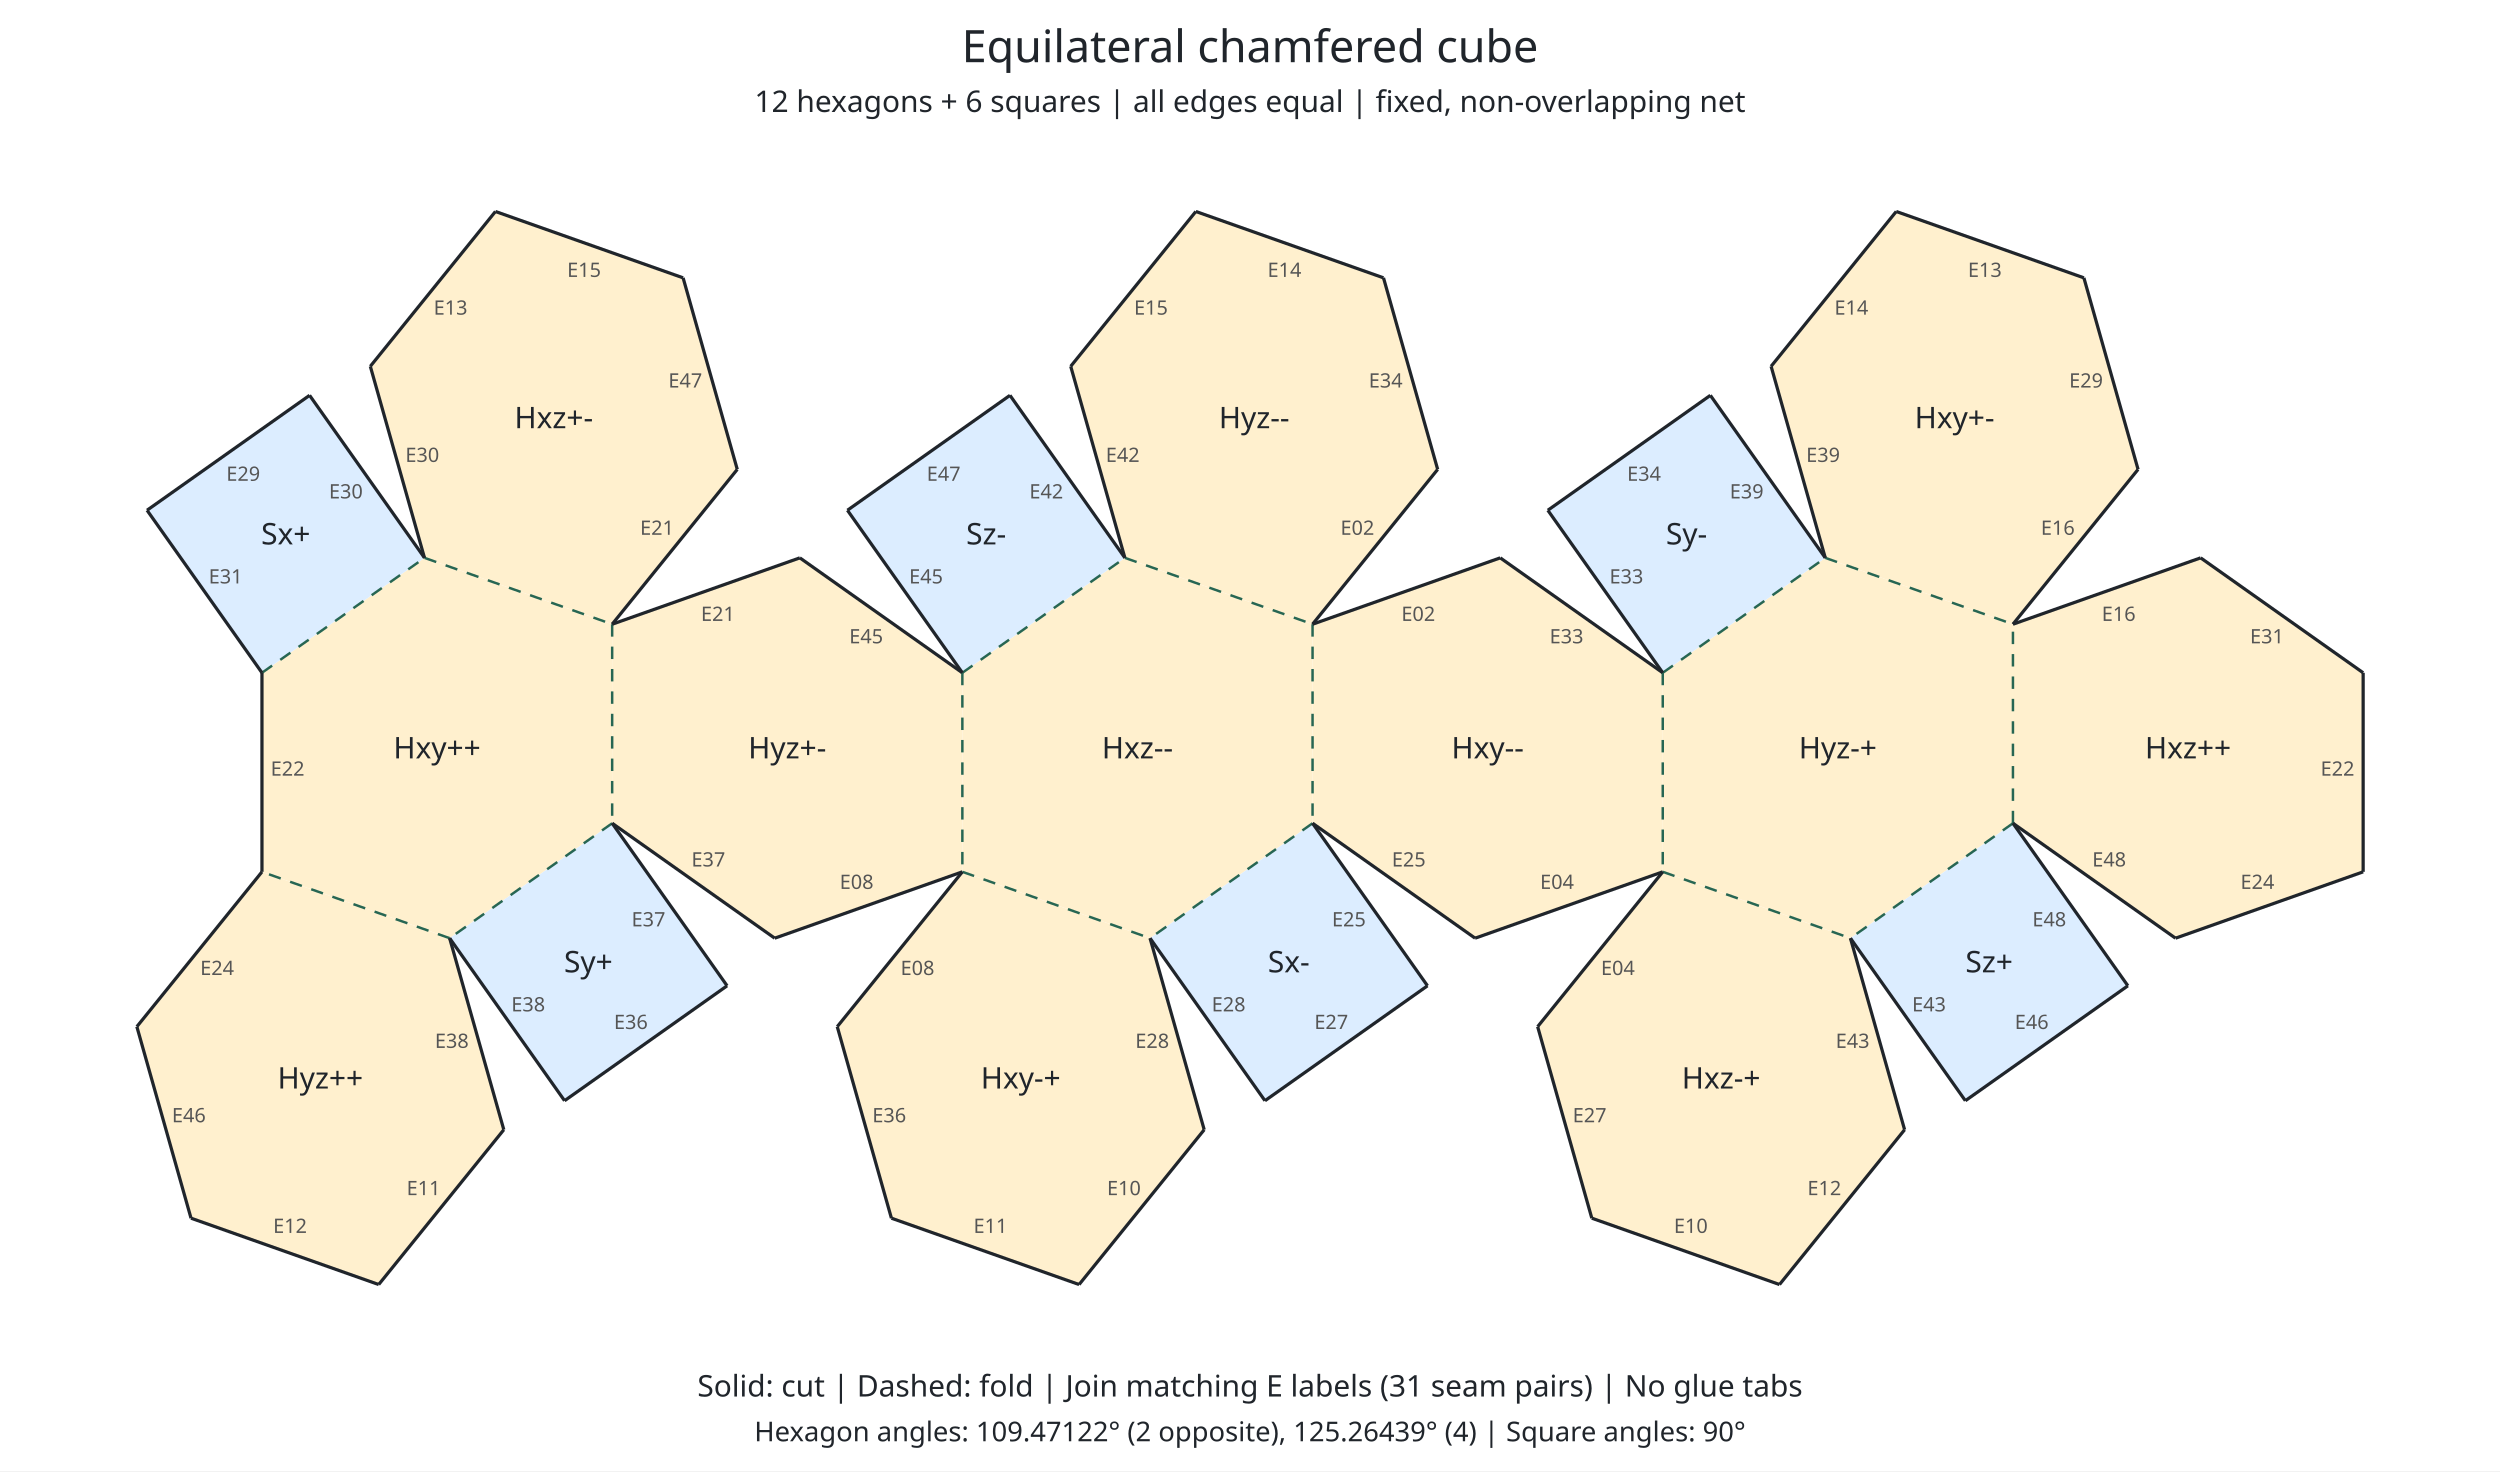
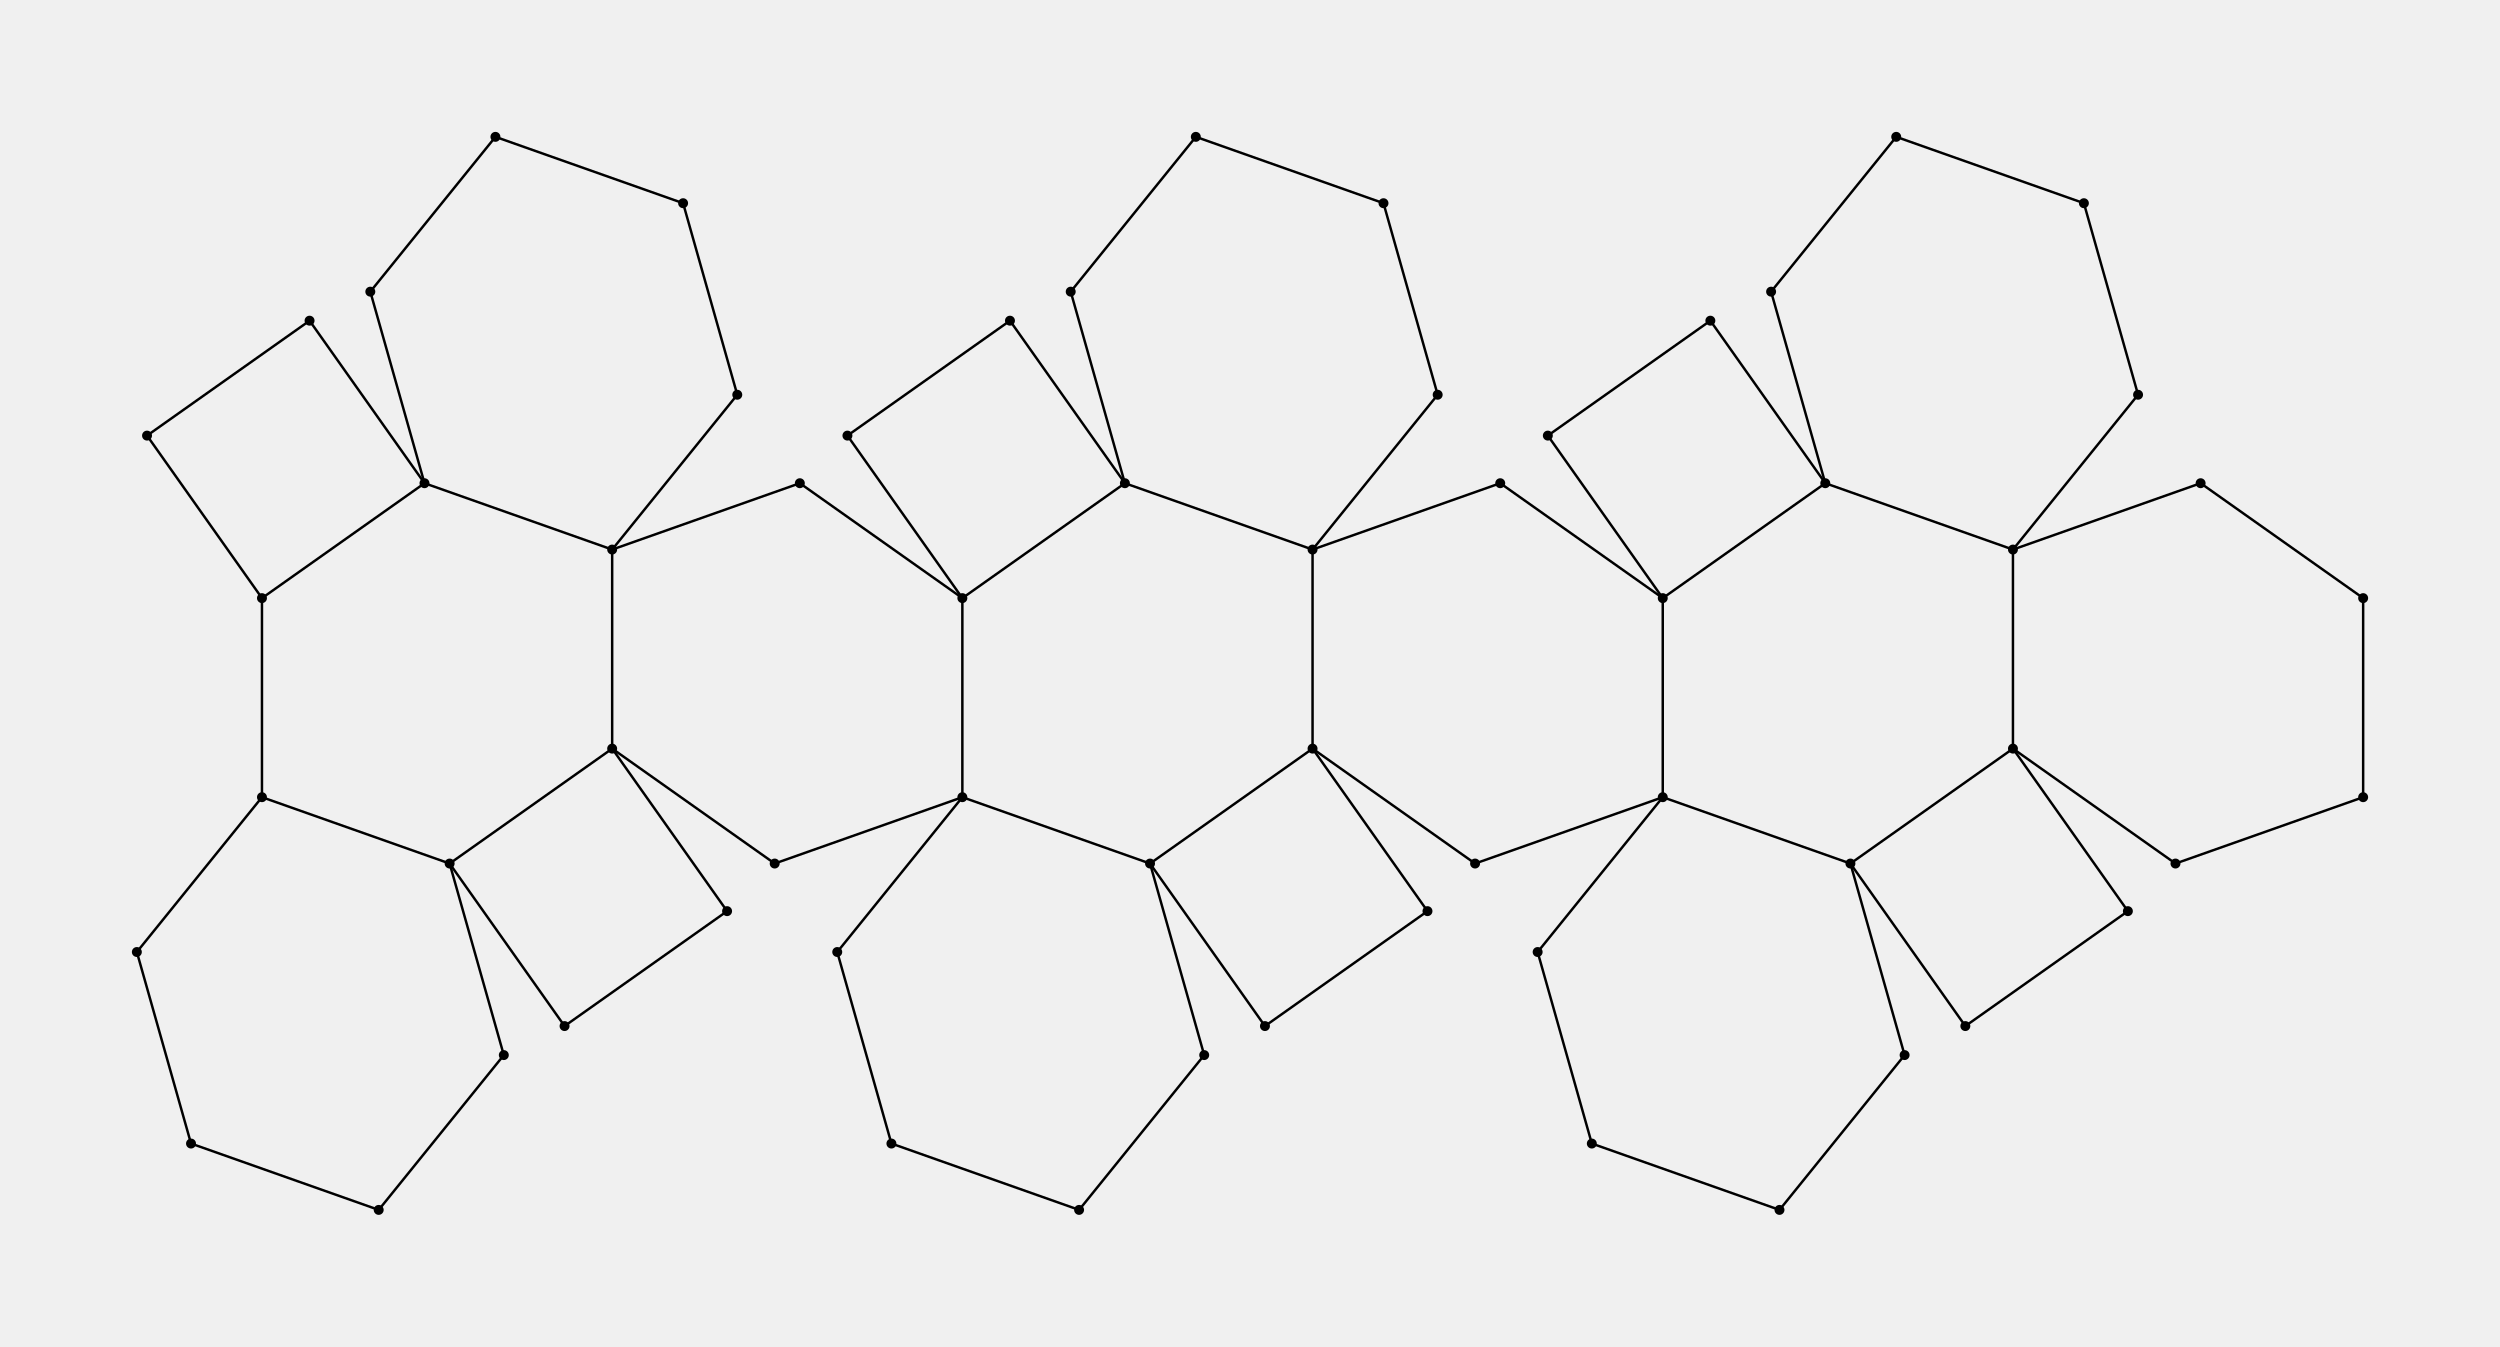
- <svg xmlns="http://www.w3.org/2000/svg" width="1004.75" height="591.259" viewBox="0 0 1004.75 591.259" role="img" aria-labelledby="title description">
-   <style>
-     .hexagon { fill: #fff0ce; } .square { fill: #dcedff; }
-     .cut { stroke: #20252b; stroke-width: 1.3; }
-     .fold { stroke: #276653; stroke-width: 1; stroke-dasharray: 5 4; }
-     text { font-family: sans-serif; text-anchor: middle; fill: #20252b; }
-     .face-label { font-size: 12px; } .seam-label { font-size: 8px; fill: #555; }
-   </style>
-   <rect width="1004.75" height="591.259" fill="white" />
-   <text x="502.375" y="25" font-size="18">Equilateral chamfered cube</text>
-   <text x="502.375" y="45" font-size="12">12 hexagons + 6 squares | all edges equal | fixed, non-overlapping net</text>
-   <g id="faces">
-     <polygon id="Hxy++" class="hexagon" points="105.283,270.39 170.603,224.202 246.028,250.869 246.028,330.869 180.708,377.057 105.283,350.39" />
-     <polygon id="Hyz+-" class="hexagon" points="321.452,224.202 386.772,270.39 386.772,350.39 311.347,377.057 246.028,330.869 246.028,250.869" />
-     <polygon id="Hxz--" class="hexagon" points="386.772,270.39 452.092,224.202 527.516,250.869 527.516,330.869 462.197,377.057 386.772,350.39" />
-     <polygon id="Hxy--" class="hexagon" points="592.836,377.057 527.516,330.869 527.516,250.869 602.941,224.202 668.261,270.39 668.261,350.39" />
-     <polygon id="Hyz-+" class="hexagon" points="809.005,330.869 743.686,377.057 668.261,350.39 668.261,270.39 733.581,224.202 809.005,250.869" />
-     <polygon id="Hxz++" class="hexagon" points="874.325,377.057 809.005,330.869 809.005,250.869 884.43,224.202 949.75,270.39 949.75,350.39" />
-     <polygon id="Sx+" class="square" points="59.095,205.071 124.415,158.883 170.603,224.202 105.283,270.39" />
-     <polygon id="Hxz+-" class="hexagon" points="170.603,224.202 148.83,147.222 199.113,85 274.538,111.667 296.311,188.647 246.028,250.869" />
-     <polygon id="Hyz++" class="hexagon" points="180.708,377.057 202.481,454.037 152.198,516.259 76.773,489.593 55,412.613 105.283,350.39" />
-     <polygon id="Sy+" class="square" points="246.028,330.869 292.216,396.189 226.896,442.377 180.708,377.057" />
-     <polygon id="Sz-" class="square" points="405.904,158.883 452.092,224.202 386.772,270.39 340.584,205.071" />
-     <polygon id="Hyz--" class="hexagon" points="556.026,111.667 577.8,188.647 527.516,250.869 452.092,224.202 430.319,147.222 480.602,85" />
-     <polygon id="Hxy-+" class="hexagon" points="358.262,489.593 336.489,412.613 386.772,350.39 462.197,377.057 483.97,454.037 433.687,516.259" />
-     <polygon id="Sx-" class="square" points="462.197,377.057 527.516,330.869 573.705,396.189 508.385,442.377" />
-     <polygon id="Sy-" class="square" points="668.261,270.39 622.073,205.071 687.393,158.883 733.581,224.202" />
-     <polygon id="Hxy+-" class="hexagon" points="733.581,224.202 711.807,147.222 762.091,85 837.515,111.667 859.289,188.647 809.005,250.869" />
-     <polygon id="Hxz-+" class="hexagon" points="639.751,489.593 617.978,412.613 668.261,350.39 743.686,377.057 765.459,454.037 715.176,516.259" />
-     <polygon id="Sz+" class="square" points="789.874,442.377 743.686,377.057 809.005,330.869 855.193,396.189" />
+ <svg xmlns="http://www.w3.org/2000/svg" width="1004.75" height="541.259" viewBox="0 0 1004.75 541.259">
+   <g id="edges" fill="none" stroke="black" stroke-width="1">
+     <line id="NE01" x1="105.283" y1="240.39" x2="170.603" y2="194.202" />
+     <line id="NE02" x1="170.603" y1="194.202" x2="246.028" y2="220.869" />
+     <line id="NE03" x1="246.028" y1="220.869" x2="246.028" y2="300.869" />
+     <line id="NE04" x1="246.028" y1="300.869" x2="180.708" y2="347.057" />
+     <line id="NE05" x1="180.708" y1="347.057" x2="105.283" y2="320.39" />
+     <line id="NE06" x1="105.283" y1="240.39" x2="105.283" y2="320.39" />
+     <line id="NE07" x1="321.452" y1="194.202" x2="386.772" y2="240.39" />
+     <line id="NE08" x1="386.772" y1="240.39" x2="386.772" y2="320.39" />
+     <line id="NE09" x1="386.772" y1="320.39" x2="311.347" y2="347.057" />
+     <line id="NE10" x1="246.028" y1="300.869" x2="311.347" y2="347.057" />
+     <line id="NE11" x1="246.028" y1="220.869" x2="321.452" y2="194.202" />
+     <line id="NE12" x1="386.772" y1="240.39" x2="452.092" y2="194.202" />
+     <line id="NE13" x1="452.092" y1="194.202" x2="527.516" y2="220.869" />
+     <line id="NE14" x1="527.516" y1="220.869" x2="527.516" y2="300.869" />
+     <line id="NE15" x1="527.516" y1="300.869" x2="462.197" y2="347.057" />
+     <line id="NE16" x1="386.772" y1="320.39" x2="462.197" y2="347.057" />
+     <line id="NE17" x1="527.516" y1="300.869" x2="592.836" y2="347.057" />
+     <line id="NE18" x1="527.516" y1="220.869" x2="602.941" y2="194.202" />
+     <line id="NE19" x1="602.941" y1="194.202" x2="668.261" y2="240.39" />
+     <line id="NE20" x1="668.261" y1="240.39" x2="668.261" y2="320.39" />
+     <line id="NE21" x1="592.836" y1="347.057" x2="668.261" y2="320.39" />
+     <line id="NE22" x1="809.005" y1="300.869" x2="743.686" y2="347.057" />
+     <line id="NE23" x1="668.261" y1="320.39" x2="743.686" y2="347.057" />
+     <line id="NE24" x1="668.261" y1="240.39" x2="733.581" y2="194.202" />
+     <line id="NE25" x1="733.581" y1="194.202" x2="809.005" y2="220.869" />
+     <line id="NE26" x1="809.005" y1="300.869" x2="809.005" y2="220.869" />
+     <line id="NE27" x1="809.005" y1="300.869" x2="874.325" y2="347.057" />
+     <line id="NE28" x1="809.005" y1="220.869" x2="884.43" y2="194.202" />
+     <line id="NE29" x1="884.43" y1="194.202" x2="949.75" y2="240.39" />
+     <line id="NE30" x1="949.75" y1="240.39" x2="949.75" y2="320.39" />
+     <line id="NE31" x1="874.325" y1="347.057" x2="949.75" y2="320.39" />
+     <line id="NE32" x1="59.095" y1="175.071" x2="124.415" y2="128.883" />
+     <line id="NE33" x1="170.603" y1="194.202" x2="124.415" y2="128.883" />
+     <line id="NE34" x1="105.283" y1="240.39" x2="59.095" y2="175.071" />
+     <line id="NE35" x1="170.603" y1="194.202" x2="148.83" y2="117.222" />
+     <line id="NE36" x1="148.83" y1="117.222" x2="199.113" y2="55" />
+     <line id="NE37" x1="199.113" y1="55" x2="274.538" y2="81.667" />
+     <line id="NE38" x1="274.538" y1="81.667" x2="296.311" y2="158.647" />
+     <line id="NE39" x1="246.028" y1="220.869" x2="296.311" y2="158.647" />
+     <line id="NE40" x1="180.708" y1="347.057" x2="202.481" y2="424.037" />
+     <line id="NE41" x1="202.481" y1="424.037" x2="152.198" y2="486.259" />
+     <line id="NE42" x1="152.198" y1="486.259" x2="76.773" y2="459.593" />
+     <line id="NE43" x1="76.773" y1="459.593" x2="55" y2="382.613" />
+     <line id="NE44" x1="105.283" y1="320.39" x2="55" y2="382.613" />
+     <line id="NE45" x1="246.028" y1="300.869" x2="292.216" y2="366.189" />
+     <line id="NE46" x1="292.216" y1="366.189" x2="226.896" y2="412.377" />
+     <line id="NE47" x1="180.708" y1="347.057" x2="226.896" y2="412.377" />
+     <line id="NE48" x1="452.092" y1="194.202" x2="405.904" y2="128.883" />
+     <line id="NE49" x1="386.772" y1="240.39" x2="340.584" y2="175.071" />
+     <line id="NE50" x1="405.904" y1="128.883" x2="340.584" y2="175.071" />
+     <line id="NE51" x1="556.026" y1="81.667" x2="577.8" y2="158.647" />
+     <line id="NE52" x1="527.516" y1="220.869" x2="577.8" y2="158.647" />
+     <line id="NE53" x1="452.092" y1="194.202" x2="430.319" y2="117.222" />
+     <line id="NE54" x1="430.319" y1="117.222" x2="480.602" y2="55" />
+     <line id="NE55" x1="556.026" y1="81.667" x2="480.602" y2="55" />
+     <line id="NE56" x1="358.262" y1="459.593" x2="336.489" y2="382.613" />
+     <line id="NE57" x1="386.772" y1="320.39" x2="336.489" y2="382.613" />
+     <line id="NE58" x1="462.197" y1="347.057" x2="483.97" y2="424.037" />
+     <line id="NE59" x1="483.97" y1="424.037" x2="433.687" y2="486.259" />
+     <line id="NE60" x1="358.262" y1="459.593" x2="433.687" y2="486.259" />
+     <line id="NE61" x1="527.516" y1="300.869" x2="573.705" y2="366.189" />
+     <line id="NE62" x1="573.705" y1="366.189" x2="508.385" y2="412.377" />
+     <line id="NE63" x1="462.197" y1="347.057" x2="508.385" y2="412.377" />
+     <line id="NE64" x1="668.261" y1="240.39" x2="622.073" y2="175.071" />
+     <line id="NE65" x1="622.073" y1="175.071" x2="687.393" y2="128.883" />
+     <line id="NE66" x1="733.581" y1="194.202" x2="687.393" y2="128.883" />
+     <line id="NE67" x1="733.581" y1="194.202" x2="711.807" y2="117.222" />
+     <line id="NE68" x1="711.807" y1="117.222" x2="762.091" y2="55" />
+     <line id="NE69" x1="762.091" y1="55" x2="837.515" y2="81.667" />
+     <line id="NE70" x1="837.515" y1="81.667" x2="859.289" y2="158.647" />
+     <line id="NE71" x1="809.005" y1="220.869" x2="859.289" y2="158.647" />
+     <line id="NE72" x1="639.751" y1="459.593" x2="617.978" y2="382.613" />
+     <line id="NE73" x1="668.261" y1="320.39" x2="617.978" y2="382.613" />
+     <line id="NE74" x1="743.686" y1="347.057" x2="765.459" y2="424.037" />
+     <line id="NE75" x1="765.459" y1="424.037" x2="715.176" y2="486.259" />
+     <line id="NE76" x1="639.751" y1="459.593" x2="715.176" y2="486.259" />
+     <line id="NE77" x1="743.686" y1="347.057" x2="789.874" y2="412.377" />
+     <line id="NE78" x1="809.005" y1="300.869" x2="855.193" y2="366.189" />
+     <line id="NE79" x1="789.874" y1="412.377" x2="855.193" y2="366.189" />
  </g>
-   <g id="edges" fill="none">
-     <line id="NE01" class="fold" data-solid-edge="E32" x1="105.283" y1="270.39" x2="170.603" y2="224.202" />
-     <line id="NE02" class="fold" data-solid-edge="E19" x1="170.603" y1="224.202" x2="246.028" y2="250.869" />
-     <line id="NE03" class="fold" data-solid-edge="E20" x1="246.028" y1="250.869" x2="246.028" y2="330.869" />
-     <line id="NE04" class="fold" data-solid-edge="E40" x1="246.028" y1="330.869" x2="180.708" y2="377.057" />
-     <line id="NE05" class="fold" data-solid-edge="E23" x1="180.708" y1="377.057" x2="105.283" y2="350.39" />
-     <line id="NE06" class="cut" data-solid-edge="E22" x1="105.283" y1="270.39" x2="105.283" y2="350.39" />
-     <line id="NE07" class="cut" data-solid-edge="E45" x1="321.452" y1="224.202" x2="386.772" y2="270.39" />
-     <line id="NE08" class="fold" data-solid-edge="E09" x1="386.772" y1="270.39" x2="386.772" y2="350.39" />
-     <line id="NE09" class="cut" data-solid-edge="E08" x1="386.772" y1="350.39" x2="311.347" y2="377.057" />
-     <line id="NE10" class="cut" data-solid-edge="E37" x1="246.028" y1="330.869" x2="311.347" y2="377.057" />
-     <line id="NE11" class="cut" data-solid-edge="E21" x1="246.028" y1="250.869" x2="321.452" y2="224.202" />
-     <line id="NE12" class="fold" data-solid-edge="E41" x1="386.772" y1="270.39" x2="452.092" y2="224.202" />
-     <line id="NE13" class="fold" data-solid-edge="E03" x1="452.092" y1="224.202" x2="527.516" y2="250.869" />
-     <line id="NE14" class="fold" data-solid-edge="E01" x1="527.516" y1="250.869" x2="527.516" y2="330.869" />
-     <line id="NE15" class="fold" data-solid-edge="E26" x1="527.516" y1="330.869" x2="462.197" y2="377.057" />
-     <line id="NE16" class="fold" data-solid-edge="E07" x1="386.772" y1="350.39" x2="462.197" y2="377.057" />
-     <line id="NE17" class="cut" data-solid-edge="E25" x1="527.516" y1="330.869" x2="592.836" y2="377.057" />
-     <line id="NE18" class="cut" data-solid-edge="E02" x1="527.516" y1="250.869" x2="602.941" y2="224.202" />
-     <line id="NE19" class="cut" data-solid-edge="E33" x1="602.941" y1="224.202" x2="668.261" y2="270.39" />
-     <line id="NE20" class="fold" data-solid-edge="E05" x1="668.261" y1="270.39" x2="668.261" y2="350.39" />
-     <line id="NE21" class="cut" data-solid-edge="E04" x1="592.836" y1="377.057" x2="668.261" y2="350.39" />
-     <line id="NE22" class="fold" data-solid-edge="E44" x1="809.005" y1="330.869" x2="743.686" y2="377.057" />
-     <line id="NE23" class="fold" data-solid-edge="E06" x1="668.261" y1="350.39" x2="743.686" y2="377.057" />
-     <line id="NE24" class="fold" data-solid-edge="E35" x1="668.261" y1="270.39" x2="733.581" y2="224.202" />
-     <line id="NE25" class="fold" data-solid-edge="E17" x1="733.581" y1="224.202" x2="809.005" y2="250.869" />
-     <line id="NE26" class="fold" data-solid-edge="E18" x1="809.005" y1="330.869" x2="809.005" y2="250.869" />
-     <line id="NE27" class="cut" data-solid-edge="E48" x1="809.005" y1="330.869" x2="874.325" y2="377.057" />
-     <line id="NE28" class="cut" data-solid-edge="E16" x1="809.005" y1="250.869" x2="884.43" y2="224.202" />
-     <line id="NE29" class="cut" data-solid-edge="E31" x1="884.43" y1="224.202" x2="949.75" y2="270.39" />
-     <line id="NE30" class="cut" data-solid-edge="E22" x1="949.75" y1="270.39" x2="949.75" y2="350.39" />
-     <line id="NE31" class="cut" data-solid-edge="E24" x1="874.325" y1="377.057" x2="949.75" y2="350.39" />
-     <line id="NE32" class="cut" data-solid-edge="E29" x1="59.095" y1="205.071" x2="124.415" y2="158.883" />
-     <line id="NE33" class="cut" data-solid-edge="E30" x1="170.603" y1="224.202" x2="124.415" y2="158.883" />
-     <line id="NE34" class="cut" data-solid-edge="E31" x1="105.283" y1="270.39" x2="59.095" y2="205.071" />
-     <line id="NE35" class="cut" data-solid-edge="E30" x1="170.603" y1="224.202" x2="148.83" y2="147.222" />
-     <line id="NE36" class="cut" data-solid-edge="E13" x1="148.83" y1="147.222" x2="199.113" y2="85" />
-     <line id="NE37" class="cut" data-solid-edge="E15" x1="199.113" y1="85" x2="274.538" y2="111.667" />
-     <line id="NE38" class="cut" data-solid-edge="E47" x1="274.538" y1="111.667" x2="296.311" y2="188.647" />
-     <line id="NE39" class="cut" data-solid-edge="E21" x1="246.028" y1="250.869" x2="296.311" y2="188.647" />
-     <line id="NE40" class="cut" data-solid-edge="E38" x1="180.708" y1="377.057" x2="202.481" y2="454.037" />
-     <line id="NE41" class="cut" data-solid-edge="E11" x1="202.481" y1="454.037" x2="152.198" y2="516.259" />
-     <line id="NE42" class="cut" data-solid-edge="E12" x1="152.198" y1="516.259" x2="76.773" y2="489.593" />
-     <line id="NE43" class="cut" data-solid-edge="E46" x1="76.773" y1="489.593" x2="55" y2="412.613" />
-     <line id="NE44" class="cut" data-solid-edge="E24" x1="105.283" y1="350.39" x2="55" y2="412.613" />
-     <line id="NE45" class="cut" data-solid-edge="E37" x1="246.028" y1="330.869" x2="292.216" y2="396.189" />
-     <line id="NE46" class="cut" data-solid-edge="E36" x1="292.216" y1="396.189" x2="226.896" y2="442.377" />
-     <line id="NE47" class="cut" data-solid-edge="E38" x1="180.708" y1="377.057" x2="226.896" y2="442.377" />
-     <line id="NE48" class="cut" data-solid-edge="E42" x1="452.092" y1="224.202" x2="405.904" y2="158.883" />
-     <line id="NE49" class="cut" data-solid-edge="E45" x1="386.772" y1="270.39" x2="340.584" y2="205.071" />
-     <line id="NE50" class="cut" data-solid-edge="E47" x1="405.904" y1="158.883" x2="340.584" y2="205.071" />
-     <line id="NE51" class="cut" data-solid-edge="E34" x1="556.026" y1="111.667" x2="577.8" y2="188.647" />
-     <line id="NE52" class="cut" data-solid-edge="E02" x1="527.516" y1="250.869" x2="577.8" y2="188.647" />
-     <line id="NE53" class="cut" data-solid-edge="E42" x1="452.092" y1="224.202" x2="430.319" y2="147.222" />
-     <line id="NE54" class="cut" data-solid-edge="E15" x1="430.319" y1="147.222" x2="480.602" y2="85" />
-     <line id="NE55" class="cut" data-solid-edge="E14" x1="556.026" y1="111.667" x2="480.602" y2="85" />
-     <line id="NE56" class="cut" data-solid-edge="E36" x1="358.262" y1="489.593" x2="336.489" y2="412.613" />
-     <line id="NE57" class="cut" data-solid-edge="E08" x1="386.772" y1="350.39" x2="336.489" y2="412.613" />
-     <line id="NE58" class="cut" data-solid-edge="E28" x1="462.197" y1="377.057" x2="483.97" y2="454.037" />
-     <line id="NE59" class="cut" data-solid-edge="E10" x1="483.97" y1="454.037" x2="433.687" y2="516.259" />
-     <line id="NE60" class="cut" data-solid-edge="E11" x1="358.262" y1="489.593" x2="433.687" y2="516.259" />
-     <line id="NE61" class="cut" data-solid-edge="E25" x1="527.516" y1="330.869" x2="573.705" y2="396.189" />
-     <line id="NE62" class="cut" data-solid-edge="E27" x1="573.705" y1="396.189" x2="508.385" y2="442.377" />
-     <line id="NE63" class="cut" data-solid-edge="E28" x1="462.197" y1="377.057" x2="508.385" y2="442.377" />
-     <line id="NE64" class="cut" data-solid-edge="E33" x1="668.261" y1="270.39" x2="622.073" y2="205.071" />
-     <line id="NE65" class="cut" data-solid-edge="E34" x1="622.073" y1="205.071" x2="687.393" y2="158.883" />
-     <line id="NE66" class="cut" data-solid-edge="E39" x1="733.581" y1="224.202" x2="687.393" y2="158.883" />
-     <line id="NE67" class="cut" data-solid-edge="E39" x1="733.581" y1="224.202" x2="711.807" y2="147.222" />
-     <line id="NE68" class="cut" data-solid-edge="E14" x1="711.807" y1="147.222" x2="762.091" y2="85" />
-     <line id="NE69" class="cut" data-solid-edge="E13" x1="762.091" y1="85" x2="837.515" y2="111.667" />
-     <line id="NE70" class="cut" data-solid-edge="E29" x1="837.515" y1="111.667" x2="859.289" y2="188.647" />
-     <line id="NE71" class="cut" data-solid-edge="E16" x1="809.005" y1="250.869" x2="859.289" y2="188.647" />
-     <line id="NE72" class="cut" data-solid-edge="E27" x1="639.751" y1="489.593" x2="617.978" y2="412.613" />
-     <line id="NE73" class="cut" data-solid-edge="E04" x1="668.261" y1="350.39" x2="617.978" y2="412.613" />
-     <line id="NE74" class="cut" data-solid-edge="E43" x1="743.686" y1="377.057" x2="765.459" y2="454.037" />
-     <line id="NE75" class="cut" data-solid-edge="E12" x1="765.459" y1="454.037" x2="715.176" y2="516.259" />
-     <line id="NE76" class="cut" data-solid-edge="E10" x1="639.751" y1="489.593" x2="715.176" y2="516.259" />
-     <line id="NE77" class="cut" data-solid-edge="E43" x1="743.686" y1="377.057" x2="789.874" y2="442.377" />
-     <line id="NE78" class="cut" data-solid-edge="E48" x1="809.005" y1="330.869" x2="855.193" y2="396.189" />
-     <line id="NE79" class="cut" data-solid-edge="E46" x1="789.874" y1="442.377" x2="855.193" y2="396.189" />
+   <g id="vertices" fill="black" stroke="none">
+     <circle id="N01" cx="105.283" cy="240.39" r="2" />
+     <circle id="N02" cx="170.603" cy="194.202" r="2" />
+     <circle id="N03" cx="246.028" cy="220.869" r="2" />
+     <circle id="N04" cx="246.028" cy="300.869" r="2" />
+     <circle id="N05" cx="180.708" cy="347.057" r="2" />
+     <circle id="N06" cx="105.283" cy="320.39" r="2" />
+     <circle id="N07" cx="321.452" cy="194.202" r="2" />
+     <circle id="N08" cx="386.772" cy="240.39" r="2" />
+     <circle id="N09" cx="386.772" cy="320.39" r="2" />
+     <circle id="N10" cx="311.347" cy="347.057" r="2" />
+     <circle id="N11" cx="452.092" cy="194.202" r="2" />
+     <circle id="N12" cx="527.516" cy="220.869" r="2" />
+     <circle id="N13" cx="527.516" cy="300.869" r="2" />
+     <circle id="N14" cx="462.197" cy="347.057" r="2" />
+     <circle id="N15" cx="592.836" cy="347.057" r="2" />
+     <circle id="N16" cx="602.941" cy="194.202" r="2" />
+     <circle id="N17" cx="668.261" cy="240.39" r="2" />
+     <circle id="N18" cx="668.261" cy="320.39" r="2" />
+     <circle id="N19" cx="809.005" cy="300.869" r="2" />
+     <circle id="N20" cx="743.686" cy="347.057" r="2" />
+     <circle id="N21" cx="733.581" cy="194.202" r="2" />
+     <circle id="N22" cx="809.005" cy="220.869" r="2" />
+     <circle id="N23" cx="874.325" cy="347.057" r="2" />
+     <circle id="N24" cx="884.43" cy="194.202" r="2" />
+     <circle id="N25" cx="949.75" cy="240.39" r="2" />
+     <circle id="N26" cx="949.75" cy="320.39" r="2" />
+     <circle id="N27" cx="59.095" cy="175.071" r="2" />
+     <circle id="N28" cx="124.415" cy="128.883" r="2" />
+     <circle id="N29" cx="148.83" cy="117.222" r="2" />
+     <circle id="N30" cx="199.113" cy="55" r="2" />
+     <circle id="N31" cx="274.538" cy="81.667" r="2" />
+     <circle id="N32" cx="296.311" cy="158.647" r="2" />
+     <circle id="N33" cx="202.481" cy="424.037" r="2" />
+     <circle id="N34" cx="152.198" cy="486.259" r="2" />
+     <circle id="N35" cx="76.773" cy="459.593" r="2" />
+     <circle id="N36" cx="55" cy="382.613" r="2" />
+     <circle id="N37" cx="292.216" cy="366.189" r="2" />
+     <circle id="N38" cx="226.896" cy="412.377" r="2" />
+     <circle id="N39" cx="405.904" cy="128.883" r="2" />
+     <circle id="N40" cx="340.584" cy="175.071" r="2" />
+     <circle id="N41" cx="556.026" cy="81.667" r="2" />
+     <circle id="N42" cx="577.8" cy="158.647" r="2" />
+     <circle id="N43" cx="430.319" cy="117.222" r="2" />
+     <circle id="N44" cx="480.602" cy="55" r="2" />
+     <circle id="N45" cx="358.262" cy="459.593" r="2" />
+     <circle id="N46" cx="336.489" cy="382.613" r="2" />
+     <circle id="N47" cx="483.97" cy="424.037" r="2" />
+     <circle id="N48" cx="433.687" cy="486.259" r="2" />
+     <circle id="N49" cx="573.705" cy="366.189" r="2" />
+     <circle id="N50" cx="508.385" cy="412.377" r="2" />
+     <circle id="N51" cx="622.073" cy="175.071" r="2" />
+     <circle id="N52" cx="687.393" cy="128.883" r="2" />
+     <circle id="N53" cx="711.807" cy="117.222" r="2" />
+     <circle id="N54" cx="762.091" cy="55" r="2" />
+     <circle id="N55" cx="837.515" cy="81.667" r="2" />
+     <circle id="N56" cx="859.289" cy="158.647" r="2" />
+     <circle id="N57" cx="639.751" cy="459.593" r="2" />
+     <circle id="N58" cx="617.978" cy="382.613" r="2" />
+     <circle id="N59" cx="765.459" cy="424.037" r="2" />
+     <circle id="N60" cx="715.176" cy="486.259" r="2" />
+     <circle id="N61" cx="789.874" cy="412.377" r="2" />
+     <circle id="N62" cx="855.193" cy="366.189" r="2" />
  </g>
-   <g id="labels">
-     <text class="face-label" x="175.655" y="300.63" dominant-baseline="middle">Hxy++</text>
-     <text class="face-label" x="316.4" y="300.63" dominant-baseline="middle">Hyz+-</text>
-     <text class="face-label" x="457.144" y="300.63" dominant-baseline="middle">Hxz--</text>
-     <text class="face-label" x="597.889" y="300.63" dominant-baseline="middle">Hxy--</text>
-     <text class="face-label" x="738.633" y="300.63" dominant-baseline="middle">Hyz-+</text>
-     <text class="face-label" x="879.378" y="300.63" dominant-baseline="middle">Hxz++</text>
-     <text class="face-label" x="114.849" y="214.636" dominant-baseline="middle">Sx+</text>
-     <text class="face-label" x="222.57" y="167.934" dominant-baseline="middle">Hxz+-</text>
-     <text class="face-label" x="128.741" y="433.325" dominant-baseline="middle">Hyz++</text>
-     <text class="face-label" x="236.462" y="386.623" dominant-baseline="middle">Sy+</text>
-     <text class="face-label" x="396.338" y="214.636" dominant-baseline="middle">Sz-</text>
-     <text class="face-label" x="504.059" y="167.934" dominant-baseline="middle">Hyz--</text>
-     <text class="face-label" x="410.229" y="433.325" dominant-baseline="middle">Hxy-+</text>
-     <text class="face-label" x="517.951" y="386.623" dominant-baseline="middle">Sx-</text>
-     <text class="face-label" x="677.827" y="214.636" dominant-baseline="middle">Sy-</text>
-     <text class="face-label" x="785.548" y="167.934" dominant-baseline="middle">Hxy+-</text>
-     <text class="face-label" x="691.718" y="433.325" dominant-baseline="middle">Hxz-+</text>
-     <text class="face-label" x="799.44" y="386.623" dominant-baseline="middle">Sz+</text>
-     <text class="seam-label" x="115.585" y="308.961" dominant-baseline="middle">E22</text>
-     <text class="seam-label" x="348.108" y="255.788" dominant-baseline="middle">E45</text>
-     <text class="seam-label" x="344.279" y="354.488" dominant-baseline="middle">E08</text>
-     <text class="seam-label" x="284.692" y="345.471" dominant-baseline="middle">E37</text>
-     <text class="seam-label" x="288.521" y="246.772" dominant-baseline="middle">E21</text>
-     <text class="seam-label" x="566.181" y="345.471" dominant-baseline="middle">E25</text>
-     <text class="seam-label" x="570.01" y="246.772" dominant-baseline="middle">E02</text>
-     <text class="seam-label" x="629.597" y="255.788" dominant-baseline="middle">E33</text>
-     <text class="seam-label" x="625.768" y="354.488" dominant-baseline="middle">E04</text>
-     <text class="seam-label" x="847.67" y="345.471" dominant-baseline="middle">E48</text>
-     <text class="seam-label" x="851.499" y="246.772" dominant-baseline="middle">E16</text>
-     <text class="seam-label" x="911.086" y="255.788" dominant-baseline="middle">E31</text>
-     <text class="seam-label" x="939.448" y="308.961" dominant-baseline="middle">E22</text>
-     <text class="seam-label" x="907.257" y="354.488" dominant-baseline="middle">E24</text>
-     <text class="seam-label" x="97.759" y="190.468" dominant-baseline="middle">E29</text>
-     <text class="seam-label" x="139.017" y="197.547" dominant-baseline="middle">E30</text>
-     <text class="seam-label" x="90.681" y="231.726" dominant-baseline="middle">E31</text>
-     <text class="seam-label" x="169.724" y="182.882" dominant-baseline="middle">E30</text>
-     <text class="seam-label" x="181.085" y="123.697" dominant-baseline="middle">E13</text>
-     <text class="seam-label" x="234.738" y="108.522" dominant-baseline="middle">E15</text>
-     <text class="seam-label" x="275.417" y="152.987" dominant-baseline="middle">E47</text>
-     <text class="seam-label" x="264.055" y="212.172" dominant-baseline="middle">E21</text>
-     <text class="seam-label" x="181.587" y="418.377" dominant-baseline="middle">E38</text>
-     <text class="seam-label" x="170.225" y="477.562" dominant-baseline="middle">E11</text>
-     <text class="seam-label" x="116.572" y="492.737" dominant-baseline="middle">E12</text>
-     <text class="seam-label" x="75.894" y="448.272" dominant-baseline="middle">E46</text>
-     <text class="seam-label" x="87.256" y="389.088" dominant-baseline="middle">E24</text>
-     <text class="seam-label" x="260.63" y="369.533" dominant-baseline="middle">E37</text>
-     <text class="seam-label" x="253.551" y="410.791" dominant-baseline="middle">E36</text>
-     <text class="seam-label" x="212.293" y="403.712" dominant-baseline="middle">E38</text>
-     <text class="seam-label" x="420.506" y="197.547" dominant-baseline="middle">E42</text>
-     <text class="seam-label" x="372.17" y="231.726" dominant-baseline="middle">E45</text>
-     <text class="seam-label" x="379.248" y="190.468" dominant-baseline="middle">E47</text>
-     <text class="seam-label" x="556.906" y="152.987" dominant-baseline="middle">E34</text>
-     <text class="seam-label" x="545.544" y="212.172" dominant-baseline="middle">E02</text>
-     <text class="seam-label" x="451.213" y="182.882" dominant-baseline="middle">E42</text>
-     <text class="seam-label" x="462.574" y="123.697" dominant-baseline="middle">E15</text>
-     <text class="seam-label" x="516.227" y="108.522" dominant-baseline="middle">E14</text>
-     <text class="seam-label" x="357.383" y="448.272" dominant-baseline="middle">E36</text>
-     <text class="seam-label" x="368.745" y="389.088" dominant-baseline="middle">E08</text>
-     <text class="seam-label" x="463.076" y="418.377" dominant-baseline="middle">E28</text>
-     <text class="seam-label" x="451.714" y="477.562" dominant-baseline="middle">E10</text>
-     <text class="seam-label" x="398.061" y="492.737" dominant-baseline="middle">E11</text>
-     <text class="seam-label" x="542.119" y="369.533" dominant-baseline="middle">E25</text>
-     <text class="seam-label" x="535.04" y="410.791" dominant-baseline="middle">E27</text>
-     <text class="seam-label" x="493.782" y="403.712" dominant-baseline="middle">E28</text>
-     <text class="seam-label" x="653.659" y="231.726" dominant-baseline="middle">E33</text>
-     <text class="seam-label" x="660.737" y="190.468" dominant-baseline="middle">E34</text>
-     <text class="seam-label" x="701.995" y="197.547" dominant-baseline="middle">E39</text>
-     <text class="seam-label" x="732.701" y="182.882" dominant-baseline="middle">E39</text>
-     <text class="seam-label" x="744.063" y="123.697" dominant-baseline="middle">E14</text>
-     <text class="seam-label" x="797.716" y="108.522" dominant-baseline="middle">E13</text>
-     <text class="seam-label" x="838.395" y="152.987" dominant-baseline="middle">E29</text>
-     <text class="seam-label" x="827.033" y="212.172" dominant-baseline="middle">E16</text>
-     <text class="seam-label" x="638.872" y="448.272" dominant-baseline="middle">E27</text>
-     <text class="seam-label" x="650.233" y="389.088" dominant-baseline="middle">E04</text>
-     <text class="seam-label" x="744.565" y="418.377" dominant-baseline="middle">E43</text>
-     <text class="seam-label" x="733.203" y="477.562" dominant-baseline="middle">E12</text>
-     <text class="seam-label" x="679.55" y="492.737" dominant-baseline="middle">E10</text>
-     <text class="seam-label" x="775.271" y="403.712" dominant-baseline="middle">E43</text>
-     <text class="seam-label" x="823.608" y="369.533" dominant-baseline="middle">E48</text>
-     <text class="seam-label" x="816.529" y="410.791" dominant-baseline="middle">E46</text>
-   </g>
-   <text x="502.375" y="561.259" font-size="12">Solid: cut | Dashed: fold | Join matching E labels (31 seam pairs) | No glue tabs</text>
-   <text x="502.375" y="579.259" font-size="11">Hexagon angles: 109.47122° (2 opposite), 125.26439° (4) | Square angles: 90°</text>
</svg>
